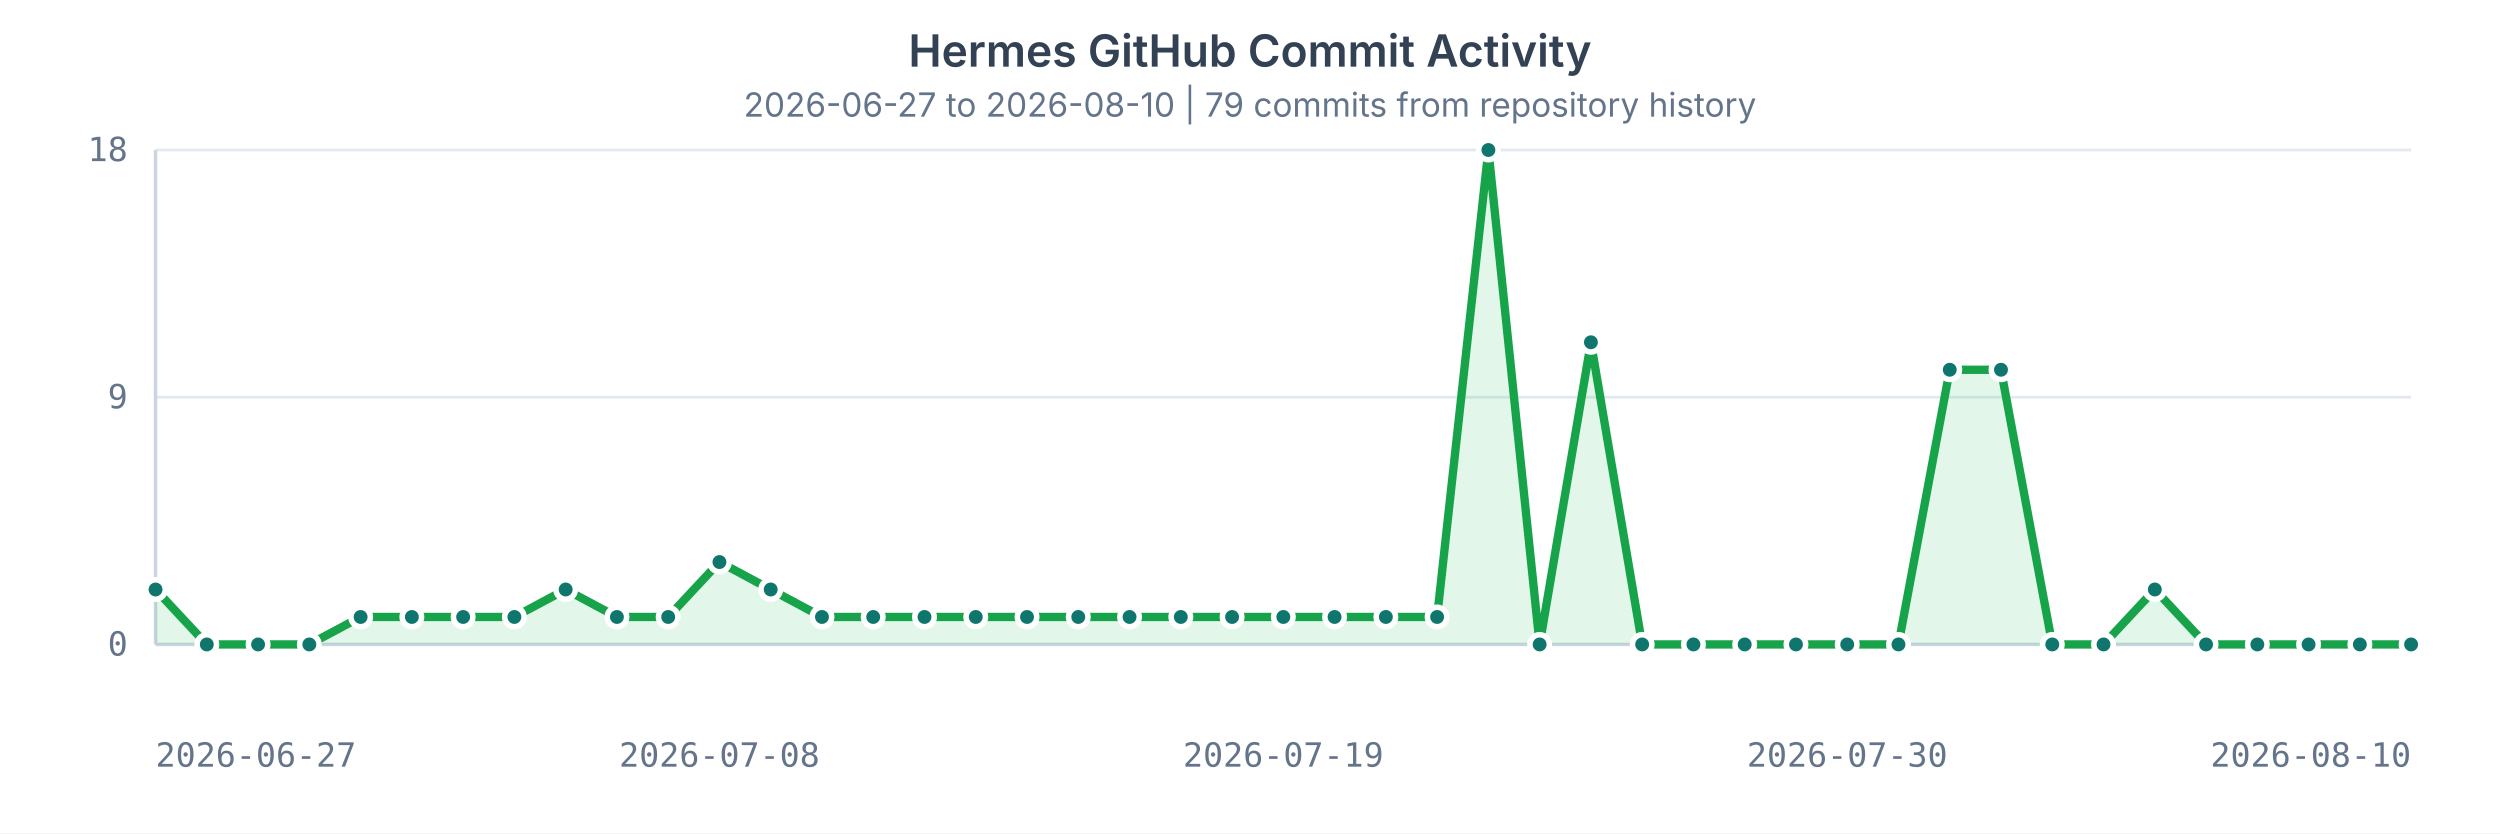
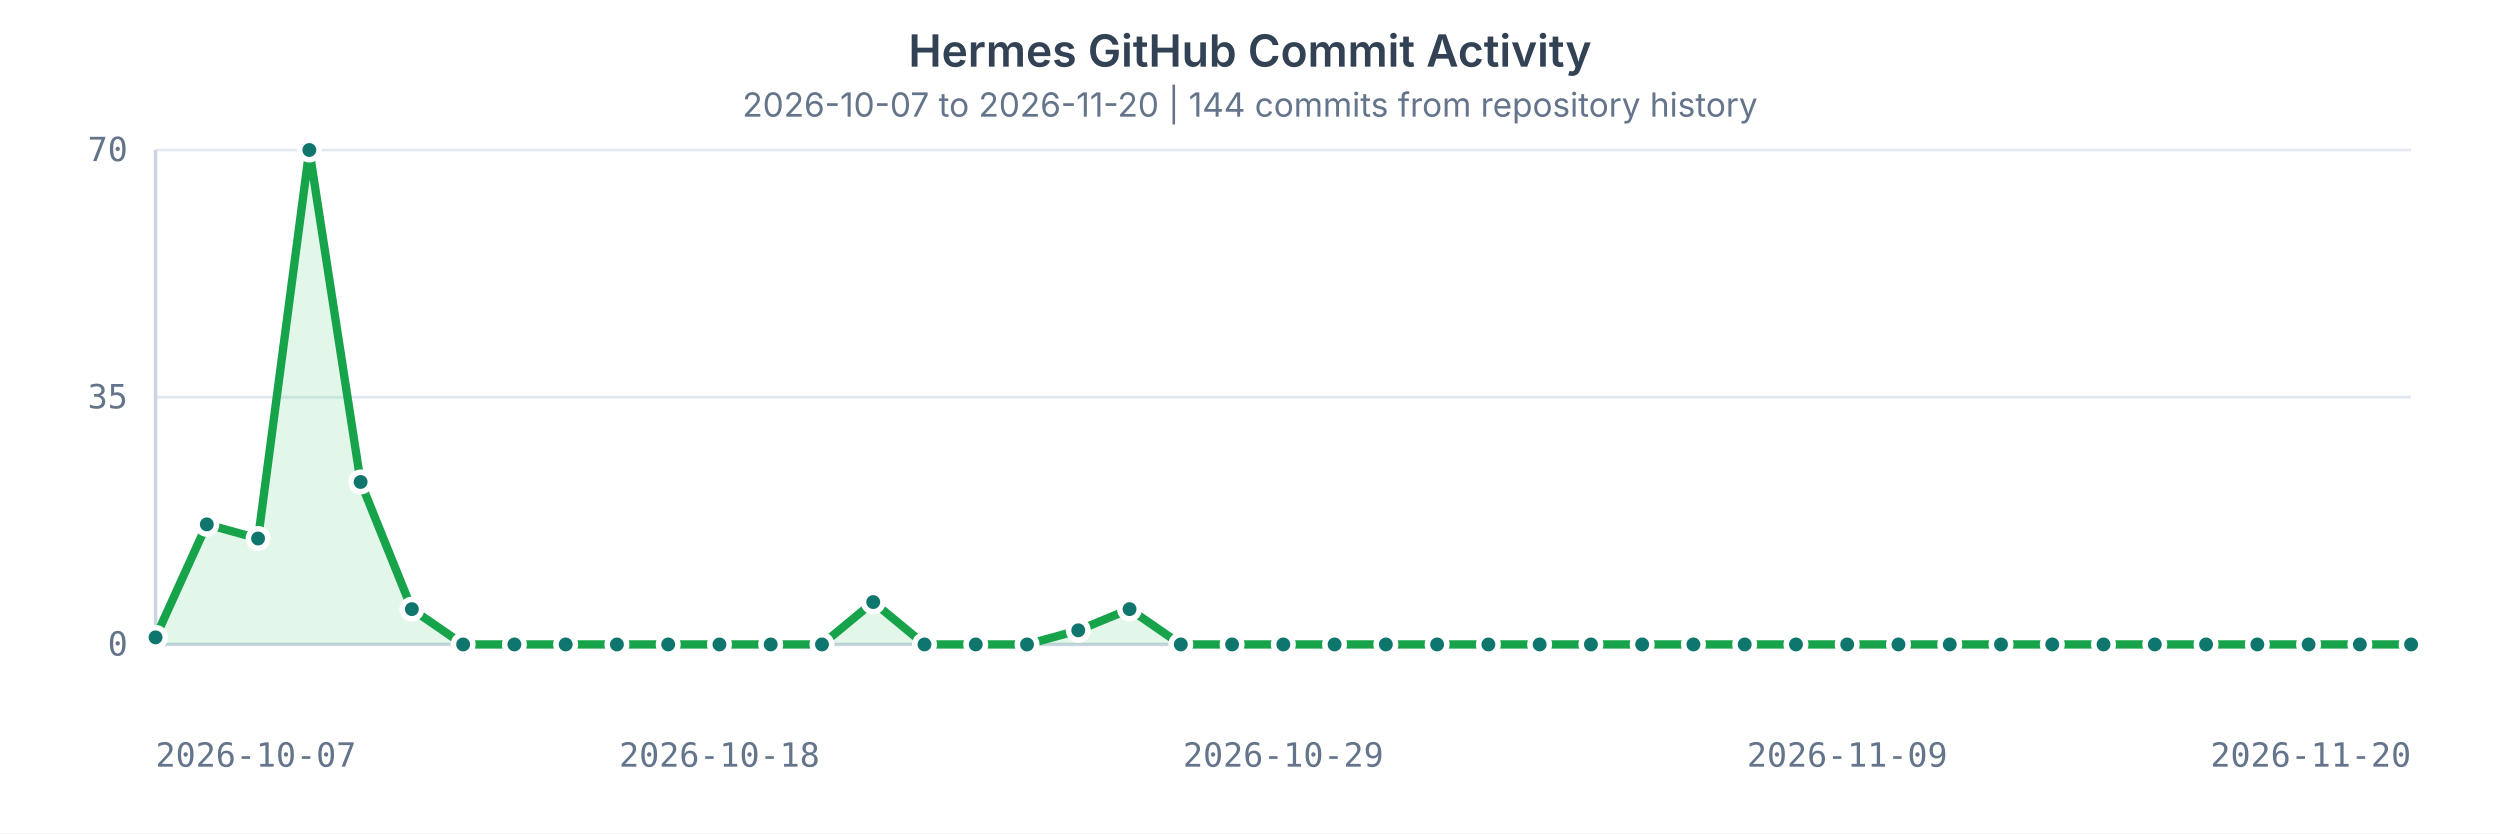
<svg xmlns="http://www.w3.org/2000/svg" width="900" height="300" viewBox="0 0 900 300" role="img" aria-labelledby="title desc">
  <style>
    text { fill: #64748b; font: 12px ui-monospace, SFMono-Regular, Menlo, Consolas, monospace; }
    .title { fill: #334155; font: 600 16px ui-sans-serif, system-ui, -apple-system, BlinkMacSystemFont, "Segoe UI", sans-serif; }
    .subtitle { fill: #64748b; font: 12px ui-sans-serif, system-ui, -apple-system, BlinkMacSystemFont, "Segoe UI", sans-serif; }
    .grid { stroke: #e2e8f0; stroke-width: 1; }
    .axis { stroke: #cbd5e1; stroke-width: 1.25; }
    .area { fill: #22c55e; opacity: 0.13; }
    .line { fill: none; stroke: #16a34a; stroke-width: 3; stroke-linecap: round; stroke-linejoin: round; }
    circle { fill: #0f766e; stroke: #ffffff; stroke-width: 2; }
  </style>
  <rect width="100%" height="100%" fill="#ffffff" />
  <text x="450" y="24" text-anchor="middle" class="title">Hermes GitHub Commit Activity</text>
-   <text x="450" y="42" text-anchor="middle" class="subtitle">2026-06-27 to 2026-08-10 | 79 commits from repository history</text>
+   <text x="450" y="42" text-anchor="middle" class="subtitle">2026-10-07 to 2026-11-20 | 144 commits from repository history</text>
  <g>
    <line x1="56" x2="868" y1="232.00" y2="232.00" class="grid" />
    <text x="46" y="236.00" text-anchor="end">0</text>
    <line x1="56" x2="868" y1="143.00" y2="143.00" class="grid" />
-     <text x="46" y="147.00" text-anchor="end">9</text>
+     <text x="46" y="147.00" text-anchor="end">35</text>
    <line x1="56" x2="868" y1="54.00" y2="54.00" class="grid" />
-     <text x="46" y="58.00" text-anchor="end">18</text>
+     <text x="46" y="58.00" text-anchor="end">70</text>
    <line x1="56" x2="56" y1="54" y2="232" class="axis" />
    <line x1="56" x2="868" y1="232" y2="232" class="axis" />
-     <path d="M 56.00 212.22 L 74.45 232.00 L 92.91 232.00 L 111.36 232.00 L 129.82 222.11 L 148.27 222.11 L 166.73 222.11 L 185.18 222.11 L 203.64 212.22 L 222.09 222.11 L 240.55 222.11 L 259.00 202.33 L 277.45 212.22 L 295.91 222.11 L 314.36 222.11 L 332.82 222.11 L 351.27 222.11 L 369.73 222.11 L 388.18 222.11 L 406.64 222.11 L 425.09 222.11 L 443.55 222.11 L 462.00 222.11 L 480.45 222.11 L 498.91 222.11 L 517.36 222.11 L 535.82 54.00 L 554.27 232.00 L 572.73 123.22 L 591.18 232.00 L 609.64 232.00 L 628.09 232.00 L 646.55 232.00 L 665.00 232.00 L 683.45 232.00 L 701.91 133.11 L 720.36 133.11 L 738.82 232.00 L 757.27 232.00 L 775.73 212.22 L 794.18 232.00 L 812.64 232.00 L 831.09 232.00 L 849.55 232.00 L 868.00 232.00 L 868 232 L 56 232 Z" class="area" />
-     <path d="M 56.00 212.22 L 74.45 232.00 L 92.91 232.00 L 111.36 232.00 L 129.82 222.11 L 148.27 222.11 L 166.73 222.11 L 185.18 222.11 L 203.64 212.22 L 222.09 222.11 L 240.55 222.11 L 259.00 202.33 L 277.45 212.22 L 295.91 222.11 L 314.36 222.11 L 332.82 222.11 L 351.27 222.11 L 369.73 222.11 L 388.18 222.11 L 406.64 222.11 L 425.09 222.11 L 443.55 222.11 L 462.00 222.11 L 480.45 222.11 L 498.91 222.11 L 517.36 222.11 L 535.82 54.00 L 554.27 232.00 L 572.73 123.22 L 591.18 232.00 L 609.64 232.00 L 628.09 232.00 L 646.55 232.00 L 665.00 232.00 L 683.45 232.00 L 701.91 133.11 L 720.36 133.11 L 738.82 232.00 L 757.27 232.00 L 775.73 212.22 L 794.18 232.00 L 812.64 232.00 L 831.09 232.00 L 849.55 232.00 L 868.00 232.00" class="line" />
-     <circle cx="56.00" cy="212.22" r="3.5" />
-     <circle cx="74.45" cy="232.00" r="3.5" />
-     <circle cx="92.91" cy="232.00" r="3.5" />
-     <circle cx="111.36" cy="232.00" r="3.5" />
-     <circle cx="129.82" cy="222.11" r="3.5" />
-     <circle cx="148.27" cy="222.11" r="3.5" />
-     <circle cx="166.73" cy="222.11" r="3.5" />
-     <circle cx="185.18" cy="222.11" r="3.5" />
-     <circle cx="203.64" cy="212.22" r="3.5" />
-     <circle cx="222.09" cy="222.11" r="3.5" />
-     <circle cx="240.55" cy="222.11" r="3.5" />
-     <circle cx="259.00" cy="202.33" r="3.5" />
-     <circle cx="277.45" cy="212.22" r="3.5" />
-     <circle cx="295.91" cy="222.11" r="3.5" />
-     <circle cx="314.36" cy="222.11" r="3.5" />
-     <circle cx="332.82" cy="222.11" r="3.5" />
-     <circle cx="351.27" cy="222.11" r="3.5" />
-     <circle cx="369.73" cy="222.11" r="3.5" />
-     <circle cx="388.18" cy="222.11" r="3.5" />
-     <circle cx="406.64" cy="222.11" r="3.5" />
-     <circle cx="425.09" cy="222.11" r="3.5" />
-     <circle cx="443.55" cy="222.11" r="3.5" />
-     <circle cx="462.00" cy="222.11" r="3.5" />
-     <circle cx="480.45" cy="222.11" r="3.5" />
-     <circle cx="498.91" cy="222.11" r="3.5" />
-     <circle cx="517.36" cy="222.11" r="3.5" />
-     <circle cx="535.82" cy="54.00" r="3.5" />
+     <path d="M 56.00 229.46 L 74.45 188.77 L 92.91 193.86 L 111.36 54.00 L 129.82 173.51 L 148.27 219.29 L 166.73 232.00 L 185.18 232.00 L 203.64 232.00 L 222.09 232.00 L 240.55 232.00 L 259.00 232.00 L 277.45 232.00 L 295.91 232.00 L 314.36 216.74 L 332.82 232.00 L 351.27 232.00 L 369.73 232.00 L 388.18 226.91 L 406.64 219.29 L 425.09 232.00 L 443.55 232.00 L 462.00 232.00 L 480.45 232.00 L 498.91 232.00 L 517.36 232.00 L 535.82 232.00 L 554.27 232.00 L 572.73 232.00 L 591.18 232.00 L 609.64 232.00 L 628.09 232.00 L 646.55 232.00 L 665.00 232.00 L 683.45 232.00 L 701.91 232.00 L 720.36 232.00 L 738.82 232.00 L 757.27 232.00 L 775.73 232.00 L 794.18 232.00 L 812.64 232.00 L 831.09 232.00 L 849.55 232.00 L 868.00 232.00 L 868 232 L 56 232 Z" class="area" />
+     <path d="M 56.00 229.46 L 74.45 188.77 L 92.91 193.86 L 111.36 54.00 L 129.82 173.51 L 148.27 219.29 L 166.73 232.00 L 185.18 232.00 L 203.64 232.00 L 222.09 232.00 L 240.55 232.00 L 259.00 232.00 L 277.45 232.00 L 295.91 232.00 L 314.36 216.74 L 332.82 232.00 L 351.27 232.00 L 369.73 232.00 L 388.18 226.91 L 406.64 219.29 L 425.09 232.00 L 443.55 232.00 L 462.00 232.00 L 480.45 232.00 L 498.91 232.00 L 517.36 232.00 L 535.82 232.00 L 554.27 232.00 L 572.73 232.00 L 591.18 232.00 L 609.64 232.00 L 628.09 232.00 L 646.55 232.00 L 665.00 232.00 L 683.45 232.00 L 701.91 232.00 L 720.36 232.00 L 738.82 232.00 L 757.27 232.00 L 775.73 232.00 L 794.18 232.00 L 812.64 232.00 L 831.09 232.00 L 849.55 232.00 L 868.00 232.00" class="line" />
+     <circle cx="56.00" cy="229.46" r="3.5" />
+     <circle cx="74.45" cy="188.77" r="3.5" />
+     <circle cx="92.91" cy="193.86" r="3.5" />
+     <circle cx="111.36" cy="54.00" r="3.5" />
+     <circle cx="129.82" cy="173.51" r="3.5" />
+     <circle cx="148.27" cy="219.29" r="3.5" />
+     <circle cx="166.73" cy="232.00" r="3.5" />
+     <circle cx="185.18" cy="232.00" r="3.5" />
+     <circle cx="203.64" cy="232.00" r="3.5" />
+     <circle cx="222.09" cy="232.00" r="3.5" />
+     <circle cx="240.55" cy="232.00" r="3.5" />
+     <circle cx="259.00" cy="232.00" r="3.5" />
+     <circle cx="277.45" cy="232.00" r="3.5" />
+     <circle cx="295.91" cy="232.00" r="3.5" />
+     <circle cx="314.36" cy="216.74" r="3.5" />
+     <circle cx="332.82" cy="232.00" r="3.5" />
+     <circle cx="351.27" cy="232.00" r="3.5" />
+     <circle cx="369.73" cy="232.00" r="3.5" />
+     <circle cx="388.18" cy="226.91" r="3.5" />
+     <circle cx="406.64" cy="219.29" r="3.5" />
+     <circle cx="425.09" cy="232.00" r="3.5" />
+     <circle cx="443.55" cy="232.00" r="3.5" />
+     <circle cx="462.00" cy="232.00" r="3.5" />
+     <circle cx="480.45" cy="232.00" r="3.5" />
+     <circle cx="498.91" cy="232.00" r="3.5" />
+     <circle cx="517.36" cy="232.00" r="3.5" />
+     <circle cx="535.82" cy="232.00" r="3.5" />
    <circle cx="554.27" cy="232.00" r="3.5" />
-     <circle cx="572.73" cy="123.22" r="3.5" />
+     <circle cx="572.73" cy="232.00" r="3.5" />
    <circle cx="591.18" cy="232.00" r="3.5" />
    <circle cx="609.64" cy="232.00" r="3.5" />
    <circle cx="628.09" cy="232.00" r="3.5" />
    <circle cx="646.55" cy="232.00" r="3.5" />
    <circle cx="665.00" cy="232.00" r="3.5" />
    <circle cx="683.45" cy="232.00" r="3.5" />
-     <circle cx="701.91" cy="133.11" r="3.5" />
-     <circle cx="720.36" cy="133.11" r="3.5" />
+     <circle cx="701.91" cy="232.00" r="3.5" />
+     <circle cx="720.36" cy="232.00" r="3.5" />
    <circle cx="738.82" cy="232.00" r="3.5" />
    <circle cx="757.27" cy="232.00" r="3.5" />
-     <circle cx="775.73" cy="212.22" r="3.5" />
+     <circle cx="775.73" cy="232.00" r="3.5" />
    <circle cx="794.18" cy="232.00" r="3.5" />
    <circle cx="812.64" cy="232.00" r="3.5" />
    <circle cx="831.09" cy="232.00" r="3.5" />
    <circle cx="849.55" cy="232.00" r="3.5" />
    <circle cx="868.00" cy="232.00" r="3.5" />
-     <text x="56.00" y="276" text-anchor="start">2026-06-27</text>
-     <text x="259.00" y="276" text-anchor="middle">2026-07-08</text>
-     <text x="462.00" y="276" text-anchor="middle">2026-07-19</text>
-     <text x="665.00" y="276" text-anchor="middle">2026-07-30</text>
-     <text x="868.00" y="276" text-anchor="end">2026-08-10</text>
+     <text x="56.00" y="276" text-anchor="start">2026-10-07</text>
+     <text x="259.00" y="276" text-anchor="middle">2026-10-18</text>
+     <text x="462.00" y="276" text-anchor="middle">2026-10-29</text>
+     <text x="665.00" y="276" text-anchor="middle">2026-11-09</text>
+     <text x="868.00" y="276" text-anchor="end">2026-11-20</text>
  </g>
</svg>
